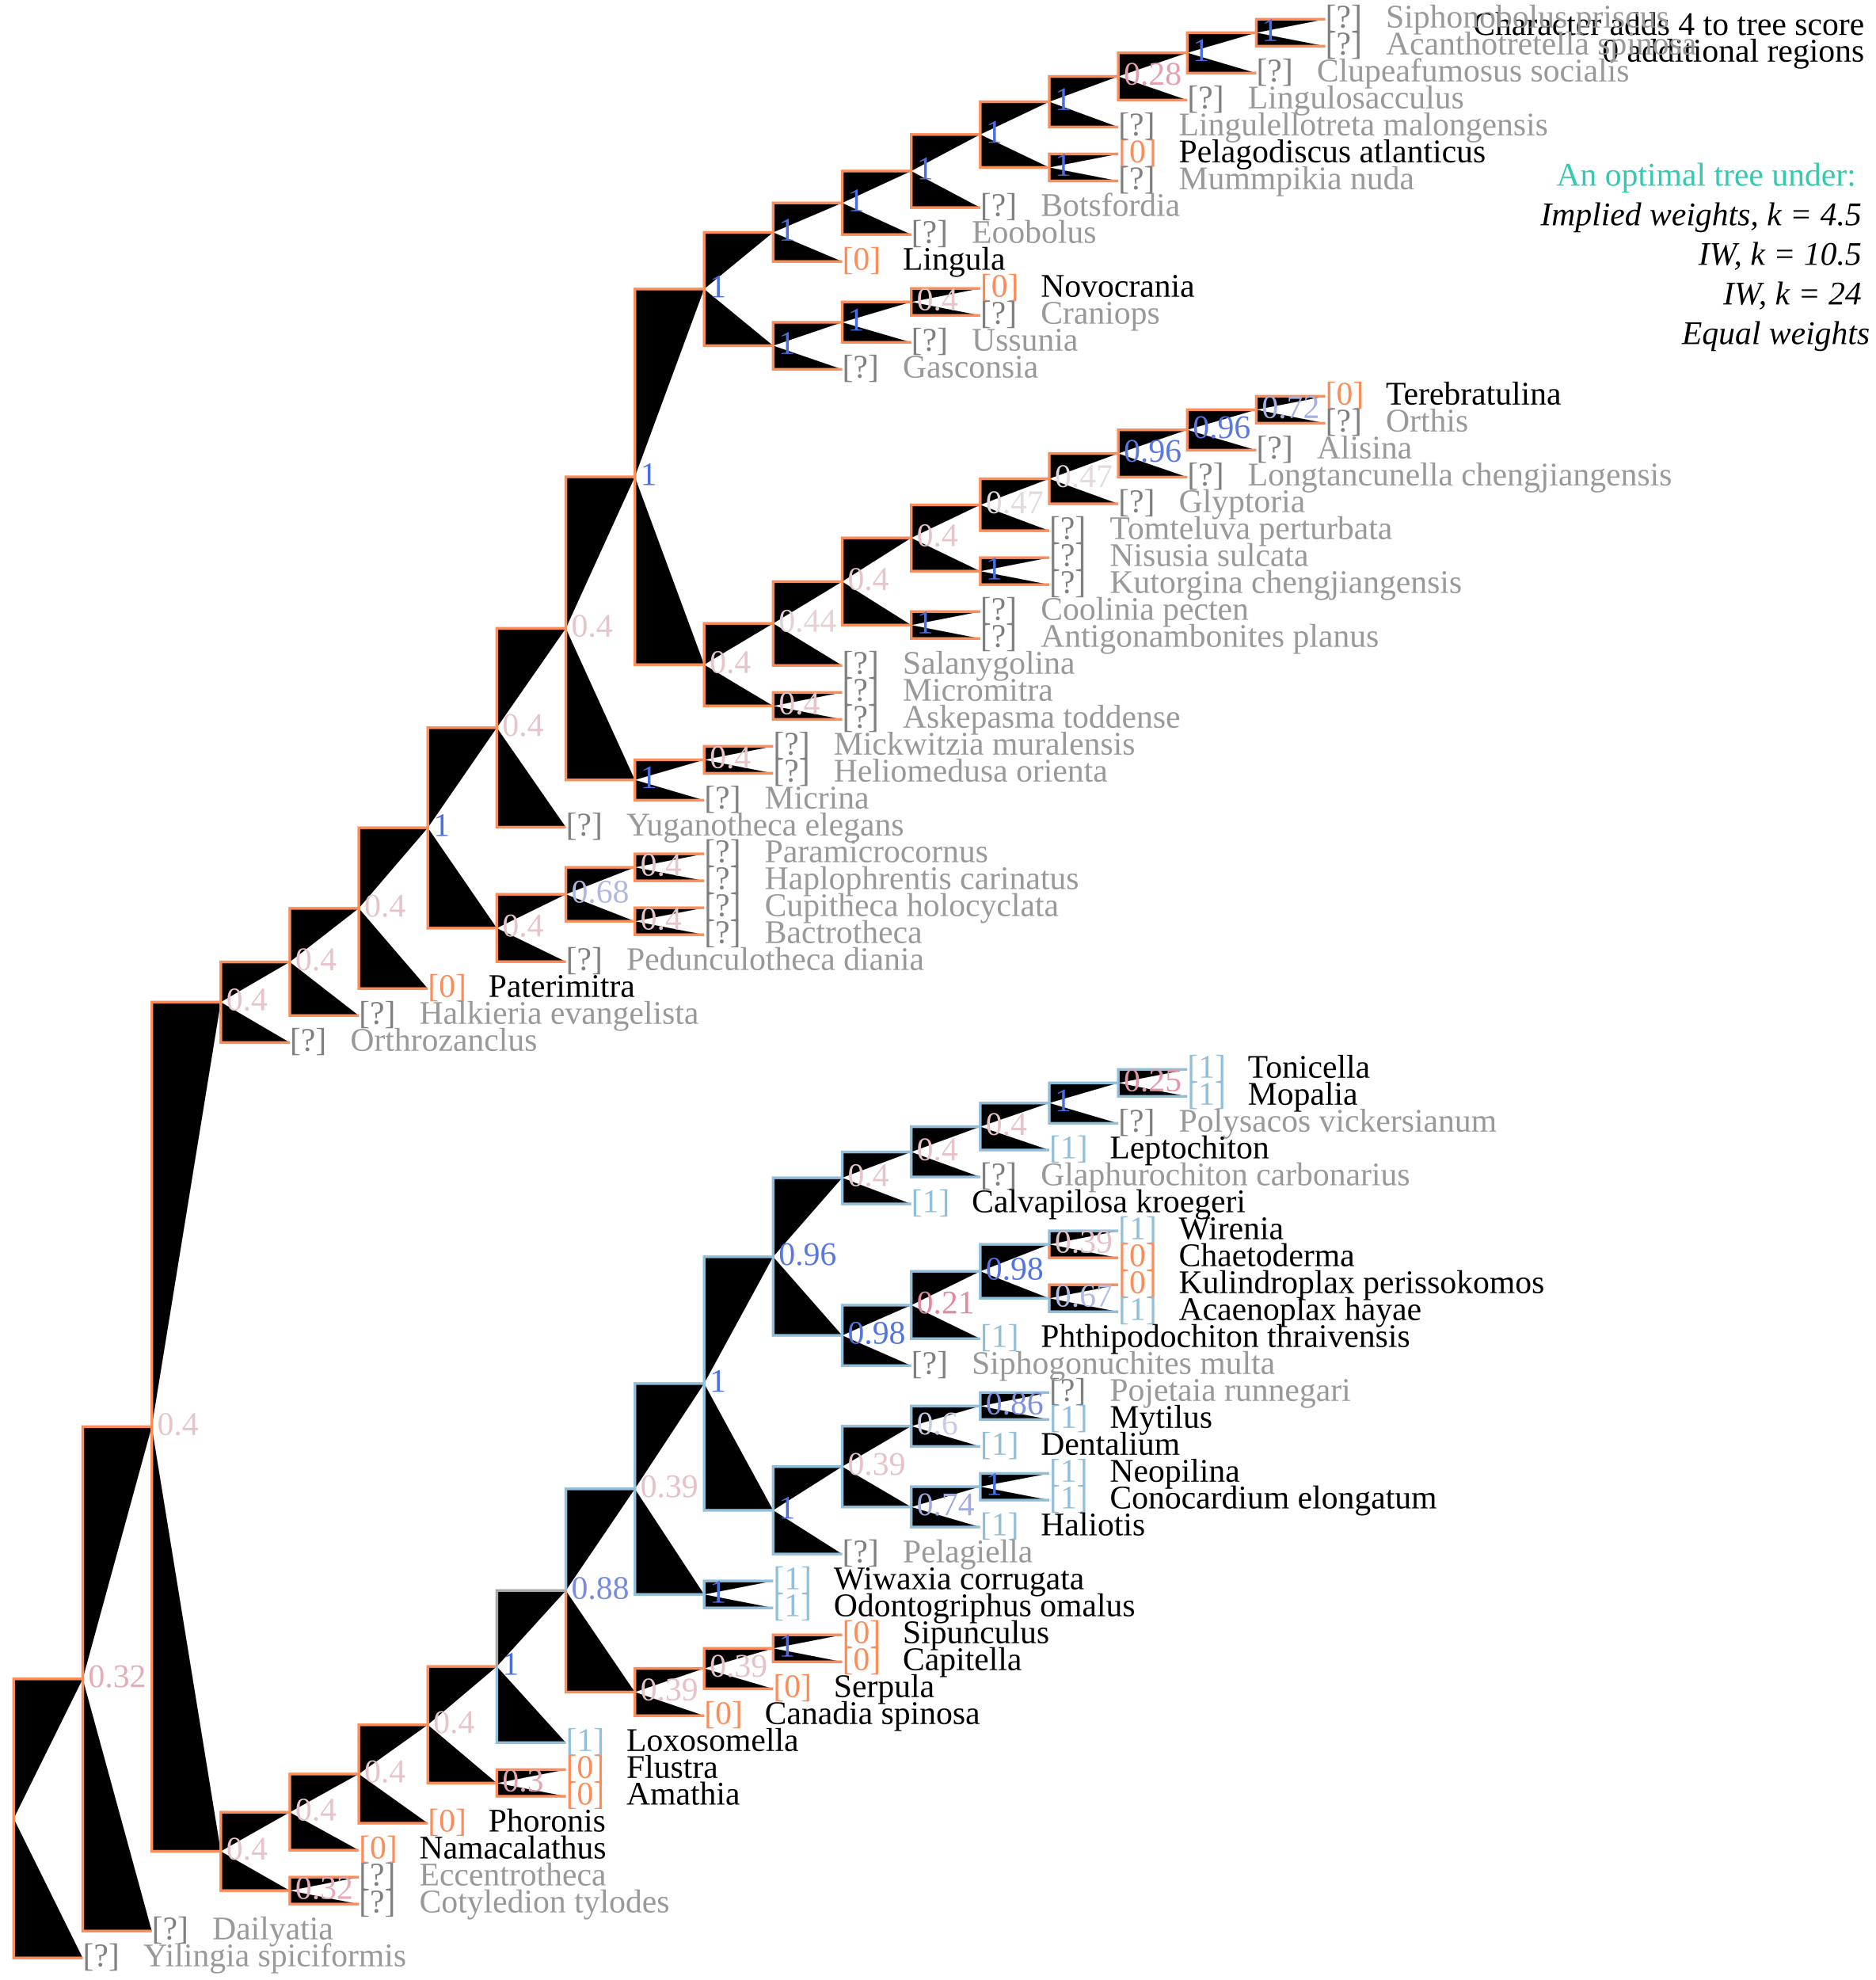
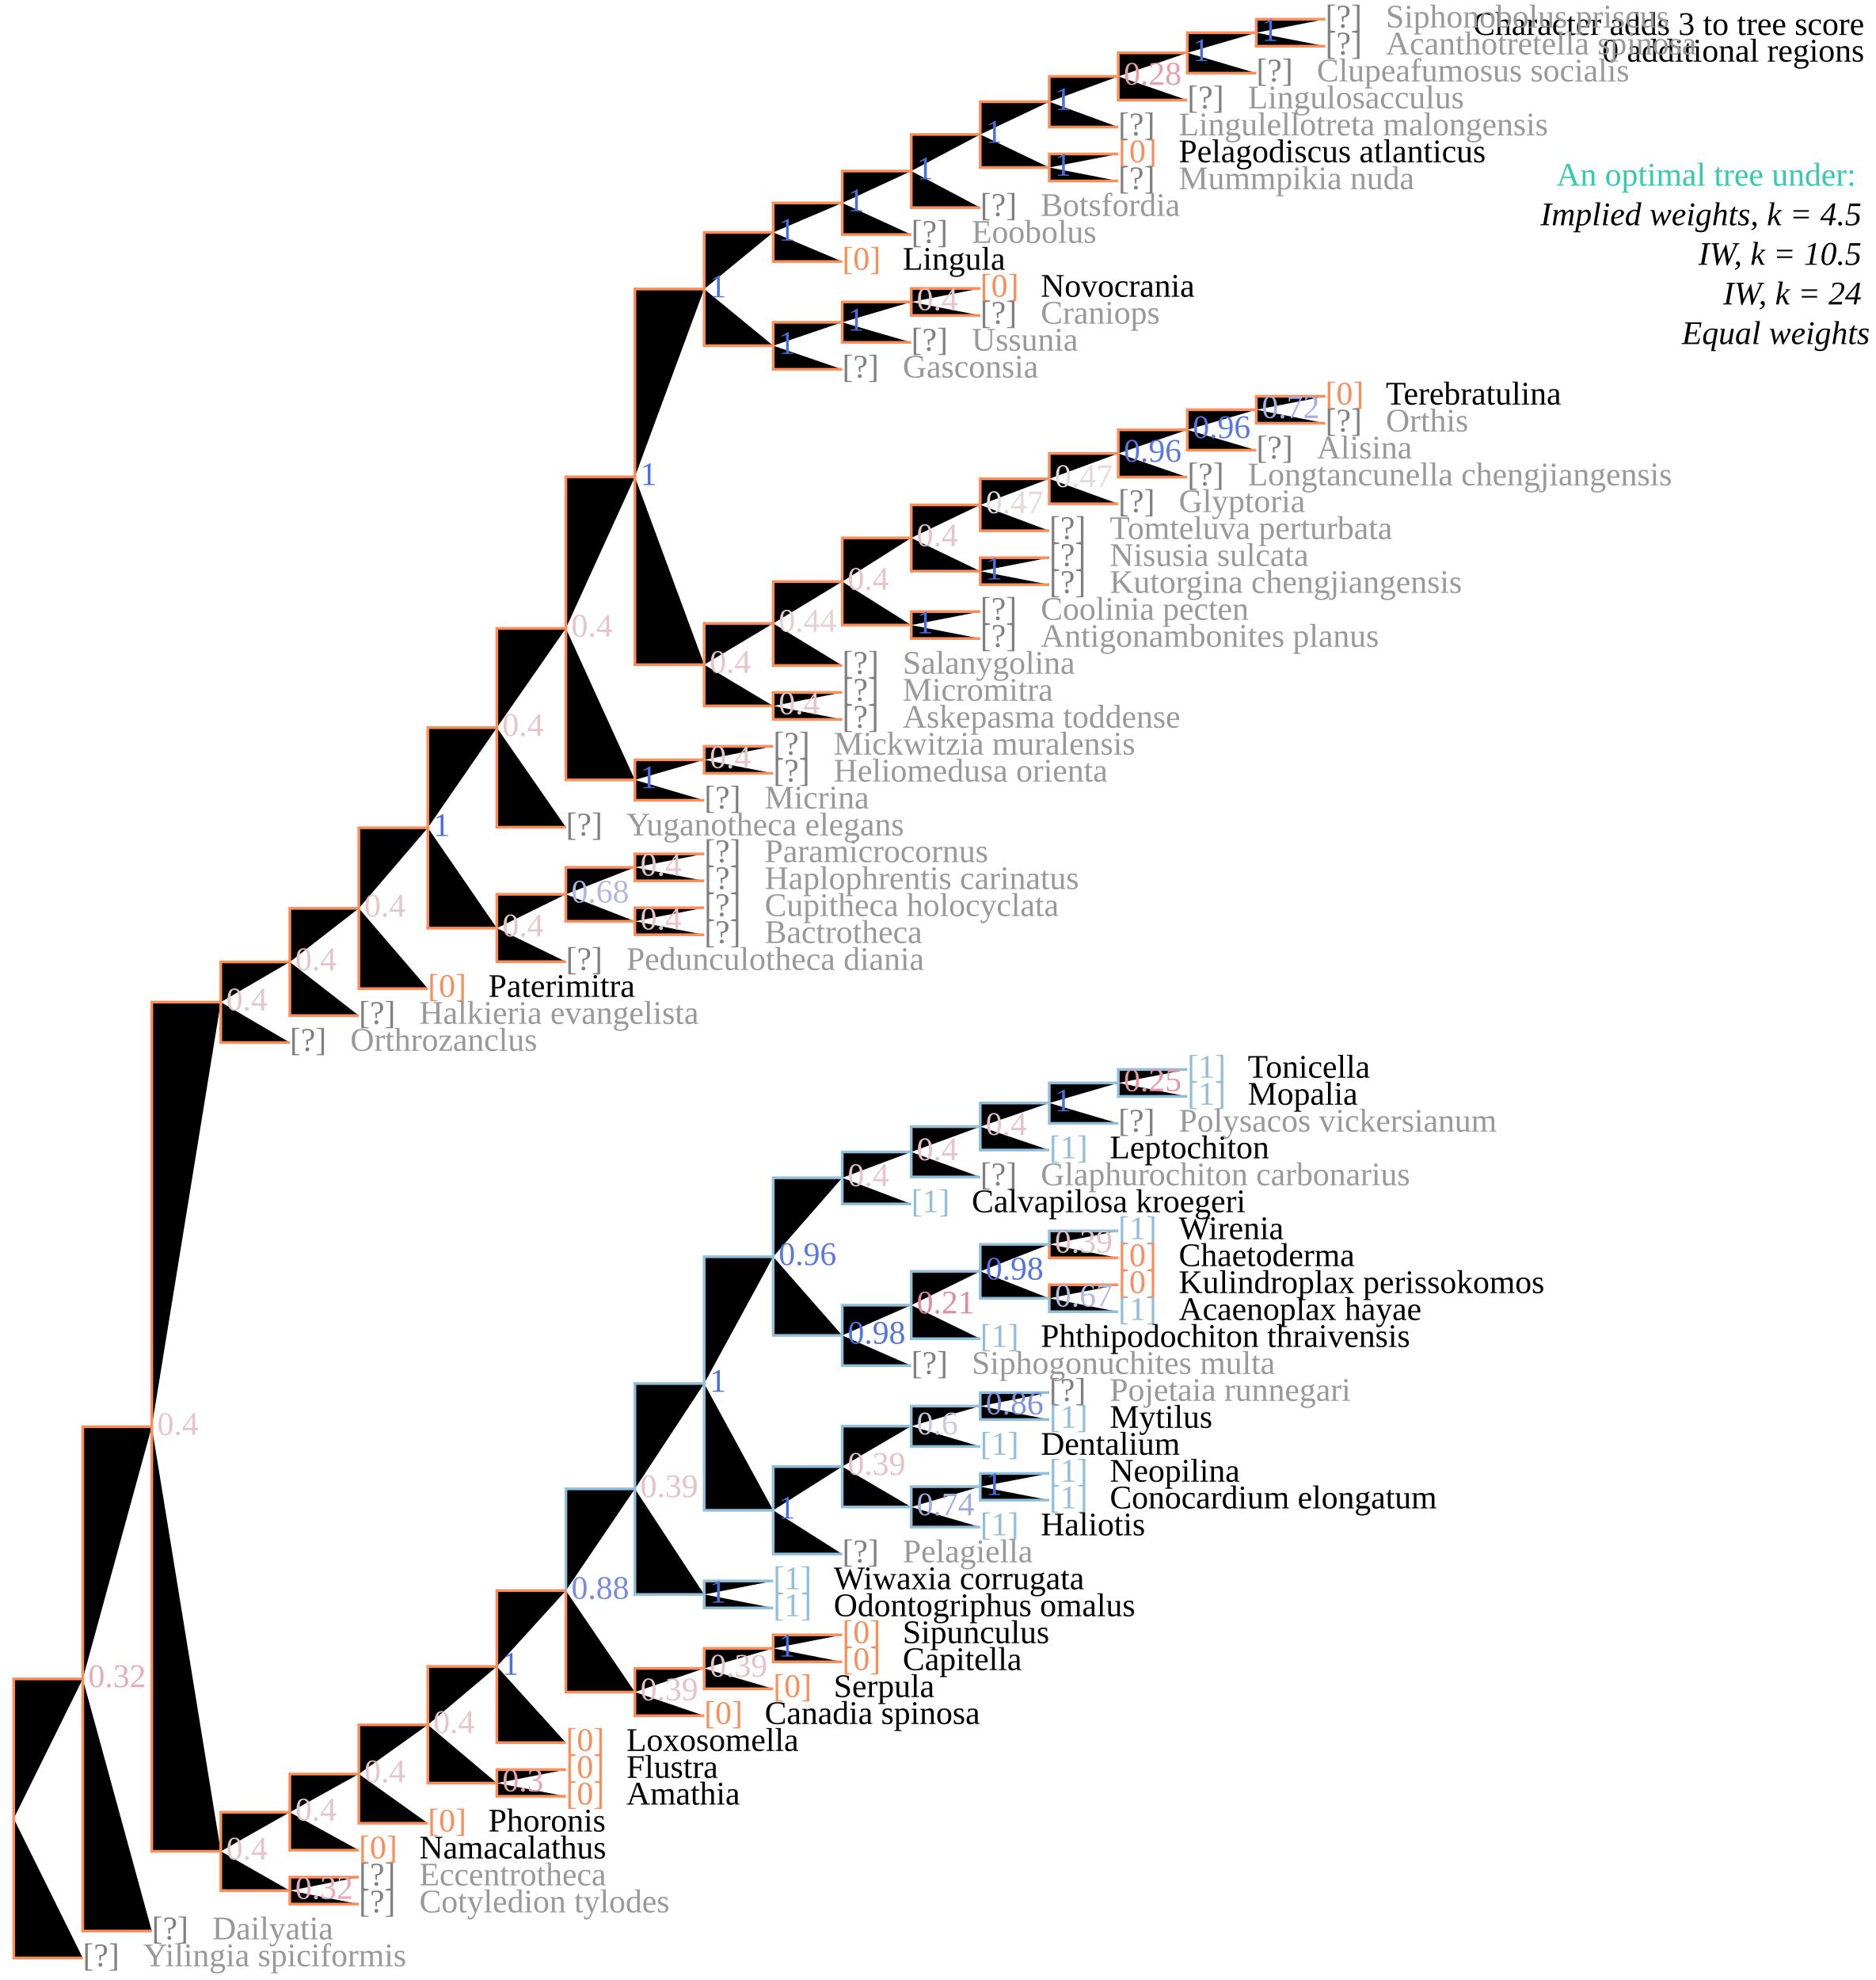
<svg xmlns="http://www.w3.org/2000/svg" version="1.1" viewBox="0 0 682 720" preserveAspectRatio="xMidYMid meet" class="tree" data-char="28">
-   <text x="678" y="12.7" text-anchor="end" class="stepsLabel">Character adds <tspan class="score">4</tspan> to tree score</text>
+   <text x="678" y="12.7" text-anchor="end" class="stepsLabel">Character adds <tspan class="score">3</tspan> to tree score</text>
  <text x="678" y="22.4" text-anchor="end" class="stepsLabel">
    <tspan class="score">0</tspan> additional regions</text>
  <text x="678" y="32.1" text-anchor="end" class="stepsLabel" />
  <text x="678" y="51.5" text-anchor="end" class="stepsLabel">
    <tspan dy="16" fill="#34caaf">An optimal tree under:</tspan>
    <tspan x="680" style="font-style:italic" class="notThisAn" dy="1.2em">Implied weights, k = 4.5</tspan>
    <tspan x="680" style="font-style:italic" class="notThisAn" dy="1.2em">IW, k = 10.5</tspan>
    <tspan x="680" style="font-style:italic" class="thisAn" dy="1.2em">IW, k = 24</tspan>
    <tspan x="680" style="font-style:italic" class="notThisAn" dy="1.2em">Equal weights</tspan>
  </text>
  <text x="130.5" y="685.6" fill="grey" class="flag">[?]</text>
  <text x="152.5" y="685.6" fill="#999" class="taxonLabel">Eccentrotheca</text>
  <text x="130.5" y="695.4" fill="grey" class="flag">[?]</text>
  <text x="152.5" y="695.4" fill="#999" class="taxonLabel">Cotyledion tylodes</text>
  <text x="205.8" y="646.5" fill="#fc8d59" class="flag">[0]</text>
  <text x="227.8" y="646.5" fill="#000" class="taxonLabel">Flustra</text>
  <text x="205.8" y="656.2" fill="#fc8d59" class="flag">[0]</text>
  <text x="227.8" y="656.2" fill="#000" class="taxonLabel">Amathia</text>
  <text x="306.3" y="597.5" fill="#fc8d59" class="flag">[0]</text>
  <text x="328.3" y="597.5" fill="#000" class="taxonLabel">Sipunculus</text>
  <text x="306.3" y="607.3" fill="#fc8d59" class="flag">[0]</text>
  <text x="328.3" y="607.3" fill="#000" class="taxonLabel">Capitella</text>
  <text x="281.2" y="617.1" fill="#fc8d59" class="flag">[0]</text>
  <text x="303.2" y="617.1" fill="#000" class="taxonLabel">Serpula</text>
  <text x="256.1" y="626.9" fill="#fc8d59" class="flag">[0]</text>
  <text x="278.1" y="626.9" fill="#000" class="taxonLabel">Canadia spinosa</text>
  <text x="281.2" y="577.9" fill="#91bfdb" class="flag">[1]</text>
  <text x="303.2" y="577.9" fill="#000" class="taxonLabel">Wiwaxia corrugata</text>
  <text x="281.2" y="587.7" fill="#91bfdb" class="flag">[1]</text>
  <text x="303.2" y="587.7" fill="#000" class="taxonLabel">Odontogriphus omalus</text>
  <text x="381.6" y="538.8" fill="#91bfdb" class="flag">[1]</text>
  <text x="403.6" y="538.8" fill="#000" class="taxonLabel">Neopilina</text>
  <text x="381.6" y="548.5" fill="#91bfdb" class="flag">[1]</text>
  <text x="403.6" y="548.5" fill="#000" class="taxonLabel">Conocardium elongatum</text>
  <text x="356.5" y="558.3" fill="#91bfdb" class="flag">[1]</text>
  <text x="378.5" y="558.3" fill="#000" class="taxonLabel">Haliotis</text>
  <text x="381.6" y="509.4" fill="grey" class="flag">[?]</text>
  <text x="403.6" y="509.4" fill="#999" class="taxonLabel">Pojetaia runnegari</text>
  <text x="381.6" y="519.2" fill="#91bfdb" class="flag">[1]</text>
  <text x="403.6" y="519.2" fill="#000" class="taxonLabel">Mytilus</text>
  <text x="356.5" y="529" fill="#91bfdb" class="flag">[1]</text>
  <text x="378.5" y="529" fill="#000" class="taxonLabel">Dentalium</text>
  <text x="306.3" y="568.1" fill="grey" class="flag">[?]</text>
  <text x="328.3" y="568.1" fill="#999" class="taxonLabel">Pelagiella</text>
  <text x="406.7" y="470.2" fill="#fc8d59" class="flag">[0]</text>
  <text x="428.7" y="470.2" fill="#000" class="taxonLabel">Kulindroplax perissokomos</text>
  <text x="406.7" y="480" fill="#91bfdb" class="flag">[1]</text>
  <text x="428.7" y="480" fill="#000" class="taxonLabel">Acaenoplax hayae</text>
  <text x="406.7" y="450.6" fill="#91bfdb" class="flag">[1]</text>
  <text x="428.7" y="450.6" fill="#000" class="taxonLabel">Wirenia</text>
  <text x="406.7" y="460.4" fill="#fc8d59" class="flag">[0]</text>
  <text x="428.7" y="460.4" fill="#000" class="taxonLabel">Chaetoderma</text>
  <text x="356.5" y="489.8" fill="#91bfdb" class="flag">[1]</text>
  <text x="378.5" y="489.8" fill="#000" class="taxonLabel">Phthipodochiton thraivensis</text>
  <text x="331.4" y="499.6" fill="grey" class="flag">[?]</text>
  <text x="353.4" y="499.6" fill="#999" class="taxonLabel">Siphogonuchites multa</text>
  <text x="431.8" y="391.9" fill="#91bfdb" class="flag">[1]</text>
  <text x="453.8" y="391.9" fill="#000" class="taxonLabel">Tonicella</text>
  <text x="431.8" y="401.7" fill="#91bfdb" class="flag">[1]</text>
  <text x="453.8" y="401.7" fill="#000" class="taxonLabel">Mopalia</text>
  <text x="406.7" y="411.5" fill="grey" class="flag">[?]</text>
  <text x="428.7" y="411.5" fill="#999" class="taxonLabel">Polysacos vickersianum</text>
  <text x="381.6" y="421.2" fill="#91bfdb" class="flag">[1]</text>
  <text x="403.6" y="421.2" fill="#000" class="taxonLabel">Leptochiton</text>
  <text x="356.5" y="431" fill="grey" class="flag">[?]</text>
  <text x="378.5" y="431" fill="#999" class="taxonLabel">Glaphurochiton carbonarius</text>
  <text x="331.4" y="440.8" fill="#91bfdb" class="flag">[1]</text>
  <text x="353.4" y="440.8" fill="#000" class="taxonLabel">Calvapilosa kroegeri</text>
-   <text x="205.8" y="636.7" fill="#91bfdb" class="flag">[1]</text>
+   <text x="205.8" y="636.7" fill="#fc8d59" class="flag">[0]</text>
  <text x="227.8" y="636.7" fill="#000" class="taxonLabel">Loxosomella</text>
  <text x="155.6" y="666" fill="#fc8d59" class="flag">[0]</text>
  <text x="177.6" y="666" fill="#000" class="taxonLabel">Phoronis</text>
  <text x="130.5" y="675.8" fill="#fc8d59" class="flag">[0]</text>
  <text x="152.5" y="675.8" fill="#000" class="taxonLabel">Namacalathus</text>
  <text x="256.1" y="333.1" fill="grey" class="flag">[?]</text>
  <text x="278.1" y="333.1" fill="#999" class="taxonLabel">Cupitheca holocyclata</text>
  <text x="256.1" y="342.9" fill="grey" class="flag">[?]</text>
  <text x="278.1" y="342.9" fill="#999" class="taxonLabel">Bactrotheca</text>
  <text x="256.1" y="313.5" fill="grey" class="flag">[?]</text>
  <text x="278.1" y="313.5" fill="#999" class="taxonLabel">Paramicrocornus</text>
  <text x="256.1" y="323.3" fill="grey" class="flag">[?]</text>
  <text x="278.1" y="323.3" fill="#999" class="taxonLabel">Haplophrentis carinatus</text>
  <text x="205.8" y="352.7" fill="grey" class="flag">[?]</text>
  <text x="227.8" y="352.7" fill="#999" class="taxonLabel">Pedunculotheca diania</text>
  <text x="281.2" y="274.4" fill="grey" class="flag">[?]</text>
  <text x="303.2" y="274.4" fill="#999" class="taxonLabel">Mickwitzia muralensis</text>
  <text x="281.2" y="284.2" fill="grey" class="flag">[?]</text>
  <text x="303.2" y="284.2" fill="#999" class="taxonLabel">Heliomedusa orienta</text>
  <text x="256.1" y="294" fill="grey" class="flag">[?]</text>
  <text x="278.1" y="294" fill="#999" class="taxonLabel">Micrina</text>
  <text x="306.3" y="254.8" fill="grey" class="flag">[?]</text>
  <text x="328.3" y="254.8" fill="#999" class="taxonLabel">Micromitra</text>
  <text x="306.3" y="264.6" fill="grey" class="flag">[?]</text>
  <text x="328.3" y="264.6" fill="#999" class="taxonLabel">Askepasma toddense</text>
  <text x="356.5" y="225.4" fill="grey" class="flag">[?]</text>
  <text x="378.5" y="225.4" fill="#999" class="taxonLabel">Coolinia pecten</text>
  <text x="356.5" y="235.2" fill="grey" class="flag">[?]</text>
  <text x="378.5" y="235.2" fill="#999" class="taxonLabel">Antigonambonites planus</text>
  <text x="381.6" y="205.8" fill="grey" class="flag">[?]</text>
  <text x="403.6" y="205.8" fill="#999" class="taxonLabel">Nisusia sulcata</text>
  <text x="381.6" y="215.6" fill="grey" class="flag">[?]</text>
  <text x="403.6" y="215.6" fill="#999" class="taxonLabel">Kutorgina chengjiangensis</text>
  <text x="482" y="147.1" fill="#fc8d59" class="flag">[0]</text>
  <text x="504" y="147.1" fill="#000" class="taxonLabel">Terebratulina</text>
  <text x="482" y="156.9" fill="grey" class="flag">[?]</text>
  <text x="504" y="156.9" fill="#999" class="taxonLabel">Orthis</text>
  <text x="456.9" y="166.7" fill="grey" class="flag">[?]</text>
  <text x="478.9" y="166.7" fill="#999" class="taxonLabel">Alisina</text>
  <text x="431.8" y="176.5" fill="grey" class="flag">[?]</text>
  <text x="453.8" y="176.5" fill="#999" class="taxonLabel">Longtancunella chengjiangensis</text>
  <text x="406.7" y="186.2" fill="grey" class="flag">[?]</text>
  <text x="428.7" y="186.2" fill="#999" class="taxonLabel">Glyptoria</text>
  <text x="381.6" y="196" fill="grey" class="flag">[?]</text>
  <text x="403.6" y="196" fill="#999" class="taxonLabel">Tomteluva perturbata</text>
  <text x="306.3" y="245" fill="grey" class="flag">[?]</text>
  <text x="328.3" y="245" fill="#999" class="taxonLabel">Salanygolina</text>
  <text x="356.5" y="107.9" fill="#fc8d59" class="flag">[0]</text>
  <text x="378.5" y="107.9" fill="#000" class="taxonLabel">Novocrania</text>
  <text x="356.5" y="117.7" fill="grey" class="flag">[?]</text>
  <text x="378.5" y="117.7" fill="#999" class="taxonLabel">Craniops</text>
  <text x="331.4" y="127.5" fill="grey" class="flag">[?]</text>
  <text x="353.4" y="127.5" fill="#999" class="taxonLabel">Ussunia</text>
  <text x="306.3" y="137.3" fill="grey" class="flag">[?]</text>
  <text x="328.3" y="137.3" fill="#999" class="taxonLabel">Gasconsia</text>
  <text x="406.7" y="59" fill="#fc8d59" class="flag">[0]</text>
  <text x="428.7" y="59" fill="#000" class="taxonLabel">Pelagodiscus atlanticus</text>
  <text x="406.7" y="68.8" fill="grey" class="flag">[?]</text>
  <text x="428.7" y="68.8" fill="#999" class="taxonLabel">Mummpikia nuda</text>
  <text x="482" y="10" fill="grey" class="flag">[?]</text>
  <text x="504" y="10" fill="#999" class="taxonLabel">Siphonobolus priscus</text>
  <text x="482" y="19.8" fill="grey" class="flag">[?]</text>
  <text x="504" y="19.8" fill="#999" class="taxonLabel">Acanthotretella spinosa</text>
  <text x="456.9" y="29.6" fill="grey" class="flag">[?]</text>
  <text x="478.9" y="29.6" fill="#999" class="taxonLabel">Clupeafumosus socialis</text>
  <text x="431.8" y="39.4" fill="grey" class="flag">[?]</text>
  <text x="453.8" y="39.4" fill="#999" class="taxonLabel">Lingulosacculus</text>
  <text x="406.7" y="49.2" fill="grey" class="flag">[?]</text>
  <text x="428.7" y="49.2" fill="#999" class="taxonLabel">Lingulellotreta malongensis</text>
  <text x="356.5" y="78.5" fill="grey" class="flag">[?]</text>
  <text x="378.5" y="78.5" fill="#999" class="taxonLabel">Botsfordia</text>
  <text x="331.4" y="88.3" fill="grey" class="flag">[?]</text>
  <text x="353.4" y="88.3" fill="#999" class="taxonLabel">Eoobolus</text>
  <text x="306.3" y="98.1" fill="#fc8d59" class="flag">[0]</text>
  <text x="328.3" y="98.1" fill="#000" class="taxonLabel">Lingula</text>
  <text x="205.8" y="303.8" fill="grey" class="flag">[?]</text>
  <text x="227.8" y="303.8" fill="#999" class="taxonLabel">Yuganotheca elegans</text>
  <text x="155.6" y="362.5" fill="#fc8d59" class="flag">[0]</text>
  <text x="177.6" y="362.5" fill="#000" class="taxonLabel">Paterimitra</text>
  <text x="130.5" y="372.3" fill="grey" class="flag">[?]</text>
  <text x="152.5" y="372.3" fill="#999" class="taxonLabel">Halkieria evangelista</text>
  <text x="105.4" y="382.1" fill="grey" class="flag">[?]</text>
  <text x="127.4" y="382.1" fill="#999" class="taxonLabel">Orthrozanclus</text>
  <text x="55.2" y="705.2" fill="grey" class="flag">[?]</text>
  <text x="77.2" y="705.2" fill="#999" class="taxonLabel">Dailyatia</text>
  <text x="30.1" y="715" fill="grey" class="flag">[?]</text>
  <text x="52.1" y="715" fill="#999" class="taxonLabel">Yilingia spiciformis</text>
-   <path d="M5,661.3V610.5H30.1M30.1,610.5V518.8H55.2M55.2,518.8V364.4H80.3M80.3,364.4V349.8H105.4M105.4,349.8V330.3H130.5M130.5,330.3V301H155.6M155.6,301V264.6H180.7M180.7,264.6V228.5H205.8M205.8,228.5V173.4H230.9M230.9,173.4V105.1H256.1M256.1,105.1V84.5H281.2M281.2,84.5V73.8H306.3M306.3,73.8V62.2H331.4M331.4,62.2V48.9H356.5M356.5,48.9V37H381.6M381.6,37V27.8H406.7M406.7,27.8V19.2H431.8M431.8,19.2V11.9H456.9M456.9,11.9V7H482M456.9,11.9V16.8H482M431.8,19.2V26.6H456.9M406.7,27.8V36.4H431.8M381.6,37V46.2H406.7M356.5,48.9V60.9H381.6M381.6,60.9V56H406.7M381.6,60.9V65.8H406.7M331.4,62.2V75.5H356.5M306.3,73.8V85.3H331.4M281.2,84.5V95.1H306.3M256.1,105.1V125.7H281.2M281.2,125.7V117.2H306.3M306.3,117.2V109.8H331.4M331.4,109.8V104.9H356.5M331.4,109.8V114.7H356.5M306.3,117.2V124.5H331.4M281.2,125.7V134.3H306.3M230.9,173.4V241.7H256.1M256.1,241.7V226.7H281.2M281.2,226.7V211.5H306.3M306.3,211.5V195.6H331.4M331.4,195.6V183.6H356.5M356.5,183.6V174.1H381.6M381.6,174.1V164.9H406.7M406.7,164.9V156.3H431.8M431.8,156.3V149H456.9M456.9,149V144.1H482M456.9,149V153.9H482M431.8,156.3V163.7H456.9M406.7,164.9V173.5H431.8M381.6,174.1V183.2H406.7M356.5,183.6V193H381.6M331.4,195.6V207.7H356.5M356.5,207.7V202.8H381.6M356.5,207.7V212.6H381.6M306.3,211.5V227.3H331.4M331.4,227.3V222.4H356.5M331.4,227.3V232.2H356.5M281.2,226.7V242H306.3M256.1,241.7V256.7H281.2M281.2,256.7V251.8H306.3M281.2,256.7V261.6H306.3M205.8,228.5V283.6H230.9M230.9,283.6V276.3H256.1M256.1,276.3V271.4H281.2M256.1,276.3V281.2H281.2M230.9,283.6V291H256.1M180.7,264.6V300.8H205.8M155.6,301V337.5H180.7M180.7,337.5V325.2H205.8M205.8,325.2V315.4H230.9M230.9,315.4V310.5H256.1M230.9,315.4V320.3H256.1M205.8,325.2V335H230.9M230.9,335V330.1H256.1M230.9,335V339.9H256.1M180.7,337.5V349.7H205.8M130.5,330.3V359.5H155.6M105.4,349.8V369.3H130.5M80.3,364.4V379.1H105.4M55.2,518.8V673.2H80.3M80.3,673.2V659H105.4M105.4,659V645.1H130.5M130.5,645.1V627.2H155.6M155.6,627.2V606H180.7M381.6,452.5V457.4H406.7M381.6,472.1V467.2H406.7M205.8,578.4V615.3H230.9M230.9,615.3V606.7H256.1M256.1,606.7V599.4H281.2M281.2,599.4V594.5H306.3M281.2,599.4V604.3H306.3M256.1,606.7V614.1H281.2M230.9,615.3V623.9H256.1M155.6,627.2V648.4H180.7M180.7,648.4V643.5H205.8M180.7,648.4V653.2H205.8M130.5,645.1V663H155.6M105.4,659V672.8H130.5M80.3,673.2V687.5H105.4M105.4,687.5V682.6H130.5M105.4,687.5V692.4H130.5M30.1,610.5V702.2H55.2M5,661.3V712H30.1" stroke="#fc8d59" />
-   <path d="M180.7,606V578.4H205.8" stroke="darkgrey" />
-   <path d="M205.8,578.4V541.4H230.9M230.9,541.4V503.1H256.1M256.1,503.1V457H281.2M281.2,457V428.3H306.3M306.3,428.3V418.9H331.4M331.4,418.9V409.7H356.5M356.5,409.7V401.1H381.6M381.6,401.1V393.8H406.7M406.7,393.8V388.9H431.8M406.7,393.8V398.7H431.8M381.6,401.1V408.5H406.7M356.5,409.7V418.2H381.6M331.4,418.9V428H356.5M306.3,428.3V437.8H331.4M281.2,457V485.6H306.3M306.3,485.6V474.6H331.4M331.4,474.6V462.3H356.5M356.5,462.3V452.5H381.6M381.6,452.5V447.6H406.7M356.5,462.3V472.1H381.6M381.6,472.1V477H406.7M331.4,474.6V486.8H356.5M306.3,485.6V496.6H331.4M256.1,503.1V549.2H281.2M281.2,549.2V533.3H306.3M306.3,533.3V518.6H331.4M331.4,518.6V511.3H356.5M356.5,511.3V506.4H381.6M356.5,511.3V516.2H381.6M331.4,518.6V526H356.5M306.3,533.3V548H331.4M331.4,548V540.6H356.5M356.5,540.6V535.8H381.6M356.5,540.6V545.5H381.6M331.4,548V555.3H356.5M281.2,549.2V565.1H306.3M230.9,541.4V579.8H256.1M256.1,579.8V574.9H281.2M256.1,579.8V584.7H281.2M180.7,606V633.7H205.8" stroke="#91bfdb" />
+   <path d="M5,661.3V610.5H30.1M30.1,610.5V518.8H55.2M55.2,518.8V364.4H80.3M80.3,364.4V349.8H105.4M105.4,349.8V330.3H130.5M130.5,330.3V301H155.6M155.6,301V264.6H180.7M180.7,264.6V228.5H205.8M205.8,228.5V173.4H230.9M230.9,173.4V105.1H256.1M256.1,105.1V84.5H281.2M281.2,84.5V73.8H306.3M306.3,73.8V62.2H331.4M331.4,62.2V48.9H356.5M356.5,48.9V37H381.6M381.6,37V27.8H406.7M406.7,27.8V19.2H431.8M431.8,19.2V11.9H456.9M456.9,11.9V7H482M456.9,11.9V16.8H482M431.8,19.2V26.6H456.9M406.7,27.8V36.4H431.8M381.6,37V46.2H406.7M356.5,48.9V60.9H381.6M381.6,60.9V56H406.7M381.6,60.9V65.8H406.7M331.4,62.2V75.5H356.5M306.3,73.8V85.3H331.4M281.2,84.5V95.1H306.3M256.1,105.1V125.7H281.2M281.2,125.7V117.2H306.3M306.3,117.2V109.8H331.4M331.4,109.8V104.9H356.5M331.4,109.8V114.7H356.5M306.3,117.2V124.5H331.4M281.2,125.7V134.3H306.3M230.9,173.4V241.7H256.1M256.1,241.7V226.7H281.2M281.2,226.7V211.5H306.3M306.3,211.5V195.6H331.4M331.4,195.6V183.6H356.5M356.5,183.6V174.1H381.6M381.6,174.1V164.9H406.7M406.7,164.9V156.3H431.8M431.8,156.3V149H456.9M456.9,149V144.1H482M456.9,149V153.9H482M431.8,156.3V163.7H456.9M406.7,164.9V173.5H431.8M381.6,174.1V183.2H406.7M356.5,183.6V193H381.6M331.4,195.6V207.7H356.5M356.5,207.7V202.8H381.6M356.5,207.7V212.6H381.6M306.3,211.5V227.3H331.4M331.4,227.3V222.4H356.5M331.4,227.3V232.2H356.5M281.2,226.7V242H306.3M256.1,241.7V256.7H281.2M281.2,256.7V251.8H306.3M281.2,256.7V261.6H306.3M205.8,228.5V283.6H230.9M230.9,283.6V276.3H256.1M256.1,276.3V271.4H281.2M256.1,276.3V281.2H281.2M230.9,283.6V291H256.1M180.7,264.6V300.8H205.8M155.6,301V337.5H180.7M180.7,337.5V325.2H205.8M205.8,325.2V315.4H230.9M230.9,315.4V310.5H256.1M230.9,315.4V320.3H256.1M205.8,325.2V335H230.9M230.9,335V330.1H256.1M230.9,335V339.9H256.1M180.7,337.5V349.7H205.8M130.5,330.3V359.5H155.6M105.4,349.8V369.3H130.5M80.3,364.4V379.1H105.4M55.2,518.8V673.2H80.3M80.3,673.2V659H105.4M105.4,659V645.1H130.5M130.5,645.1V627.2H155.6M155.6,627.2V606H180.7M180.7,606V578.4H205.8M381.6,452.5V457.4H406.7M381.6,472.1V467.2H406.7M205.8,578.4V615.3H230.9M230.9,615.3V606.7H256.1M256.1,606.7V599.4H281.2M281.2,599.4V594.5H306.3M281.2,599.4V604.3H306.3M256.1,606.7V614.1H281.2M230.9,615.3V623.9H256.1M180.7,606V633.7H205.8M155.6,627.2V648.4H180.7M180.7,648.4V643.5H205.8M180.7,648.4V653.2H205.8M130.5,645.1V663H155.6M105.4,659V672.8H130.5M80.3,673.2V687.5H105.4M105.4,687.5V682.6H130.5M105.4,687.5V692.4H130.5M30.1,610.5V702.2H55.2M5,661.3V712H30.1" stroke="#fc8d59" />
+   <path d="M205.8,578.4V541.4H230.9M230.9,541.4V503.1H256.1M256.1,503.1V457H281.2M281.2,457V428.3H306.3M306.3,428.3V418.9H331.4M331.4,418.9V409.7H356.5M356.5,409.7V401.1H381.6M381.6,401.1V393.8H406.7M406.7,393.8V388.9H431.8M406.7,393.8V398.7H431.8M381.6,401.1V408.5H406.7M356.5,409.7V418.2H381.6M331.4,418.9V428H356.5M306.3,428.3V437.8H331.4M281.2,457V485.6H306.3M306.3,485.6V474.6H331.4M331.4,474.6V462.3H356.5M356.5,462.3V452.5H381.6M381.6,452.5V447.6H406.7M356.5,462.3V472.1H381.6M381.6,472.1V477H406.7M331.4,474.6V486.8H356.5M306.3,485.6V496.6H331.4M256.1,503.1V549.2H281.2M281.2,549.2V533.3H306.3M306.3,533.3V518.6H331.4M331.4,518.6V511.3H356.5M356.5,511.3V506.4H381.6M356.5,511.3V516.2H381.6M331.4,518.6V526H356.5M306.3,533.3V548H331.4M331.4,548V540.6H356.5M356.5,540.6V535.8H381.6M356.5,540.6V545.5H381.6M331.4,548V555.3H356.5M281.2,549.2V565.1H306.3M230.9,541.4V579.8H256.1M256.1,579.8V574.9H281.2M256.1,579.8V584.7H281.2" stroke="#91bfdb" />
  <text x="32.1" y="613.5" class="node" fill="#E6ABB6">0.32</text>
  <text x="57.2" y="521.8" class="node" fill="#E6C4C9">0.4</text>
  <text x="82.3" y="367.4" class="node" fill="#E6C4C9">0.4</text>
  <text x="107.4" y="352.8" class="node" fill="#E6C4C9">0.4</text>
  <text x="132.5" y="333.3" class="node" fill="#E6C4C9">0.4</text>
  <text x="157.6" y="304" class="node" fill="#4A6FE3">1</text>
  <text x="182.7" y="267.6" class="node" fill="#E6C4C9">0.4</text>
  <text x="207.8" y="231.5" class="node" fill="#E6C4C9">0.4</text>
  <text x="232.9" y="176.4" class="node" fill="#4A6FE3">1</text>
  <text x="258.1" y="108.1" class="node" fill="#4A6FE3">1</text>
  <text x="283.2" y="87.5" class="node" fill="#4A6FE3">1</text>
  <text x="308.3" y="76.8" class="node" fill="#4A6FE3">1</text>
  <text x="333.4" y="65.2" class="node" fill="#4A6FE3">1</text>
  <text x="358.5" y="51.9" class="node" fill="#4A6FE3">1</text>
  <text x="383.6" y="40" class="node" fill="#4A6FE3">1</text>
  <text x="408.7" y="30.8" class="node" fill="#E59FAC">0.28</text>
  <text x="433.8" y="22.2" class="node" fill="#4A6FE3">1</text>
  <text x="458.9" y="14.9" class="node" fill="#4A6FE3">1</text>
  <text x="383.6" y="63.9" class="node" fill="#4A6FE3">1</text>
  <text x="283.2" y="128.7" class="node" fill="#4A6FE3">1</text>
  <text x="308.3" y="120.2" class="node" fill="#4A6FE3">1</text>
  <text x="333.4" y="112.8" class="node" fill="#E6C4C9">0.4</text>
  <text x="258.1" y="244.7" class="node" fill="#E6C4C9">0.4</text>
  <text x="283.2" y="229.7" class="node" fill="#E5D0D3">0.44</text>
  <text x="308.3" y="214.5" class="node" fill="#E6C4C9">0.4</text>
  <text x="333.4" y="198.6" class="node" fill="#E6C4C9">0.4</text>
  <text x="358.5" y="186.6" class="node" fill="#E4D9DB">0.47</text>
  <text x="383.6" y="177.1" class="node" fill="#E4D9DB">0.47</text>
  <text x="408.7" y="167.9" class="node" fill="#5B78E2">0.96</text>
  <text x="433.8" y="159.3" class="node" fill="#5B78E2">0.96</text>
  <text x="458.9" y="152" class="node" fill="#A6AFE2">0.72</text>
  <text x="358.5" y="210.7" class="node" fill="#4A6FE3">1</text>
  <text x="333.4" y="230.3" class="node" fill="#4A6FE3">1</text>
  <text x="283.2" y="259.7" class="node" fill="#E6C4C9">0.4</text>
  <text x="232.9" y="286.6" class="node" fill="#4A6FE3">1</text>
  <text x="258.1" y="279.3" class="node" fill="#E6C4C9">0.4</text>
  <text x="182.7" y="340.5" class="node" fill="#E6C4C9">0.4</text>
  <text x="207.8" y="328.2" class="node" fill="#B1B8E2">0.68</text>
  <text x="232.9" y="318.4" class="node" fill="#E6C4C9">0.4</text>
  <text x="232.9" y="338" class="node" fill="#E6C4C9">0.4</text>
  <text x="82.3" y="676.2" class="node" fill="#E6C4C9">0.4</text>
  <text x="107.4" y="662" class="node" fill="#E6C4C9">0.4</text>
  <text x="132.5" y="648.1" class="node" fill="#E6C4C9">0.4</text>
  <text x="157.6" y="630.2" class="node" fill="#E6C4C9">0.4</text>
  <text x="182.7" y="609" class="node" fill="#4A6FE3">1</text>
  <text x="207.8" y="581.4" class="node" fill="#768BE1">0.88</text>
  <text x="232.9" y="544.4" class="node" fill="#E6C1C7">0.39</text>
  <text x="258.1" y="506.1" class="node" fill="#4A6FE3">1</text>
  <text x="283.2" y="460" class="node" fill="#5B78E2">0.96</text>
  <text x="308.3" y="431.3" class="node" fill="#E6C4C9">0.4</text>
  <text x="333.4" y="421.9" class="node" fill="#E6C4C9">0.4</text>
  <text x="358.5" y="412.7" class="node" fill="#E6C4C9">0.4</text>
  <text x="383.6" y="404.1" class="node" fill="#4A6FE3">1</text>
  <text x="408.7" y="396.8" class="node" fill="#E495A5">0.25</text>
  <text x="308.3" y="488.6" class="node" fill="#5374E2">0.98</text>
  <text x="333.4" y="477.6" class="node" fill="#E2899B">0.21</text>
  <text x="358.5" y="465.3" class="node" fill="#5374E2">0.98</text>
  <text x="383.6" y="455.5" class="node" fill="#E6C1C7">0.39</text>
  <text x="383.6" y="475.1" class="node" fill="#B4BBE3">0.67</text>
  <text x="283.2" y="552.2" class="node" fill="#4A6FE3">1</text>
  <text x="308.3" y="536.3" class="node" fill="#E6C1C7">0.39</text>
  <text x="333.4" y="521.6" class="node" fill="#C7CBE3">0.6</text>
  <text x="358.5" y="514.3" class="node" fill="#7D8FE1">0.86</text>
  <text x="333.4" y="551" class="node" fill="#A0ABE2">0.74</text>
  <text x="358.5" y="543.6" class="node" fill="#4A6FE3">1</text>
  <text x="258.1" y="582.8" class="node" fill="#4A6FE3">1</text>
  <text x="232.9" y="618.3" class="node" fill="#E6C1C7">0.39</text>
  <text x="258.1" y="609.7" class="node" fill="#E6C1C7">0.39</text>
  <text x="283.2" y="602.4" class="node" fill="#4A6FE3">1</text>
  <text x="182.7" y="651.4" class="node" fill="#E5A5B1">0.3</text>
  <text x="107.4" y="690.5" class="node" fill="#E6ABB6">0.32</text>
</svg>
